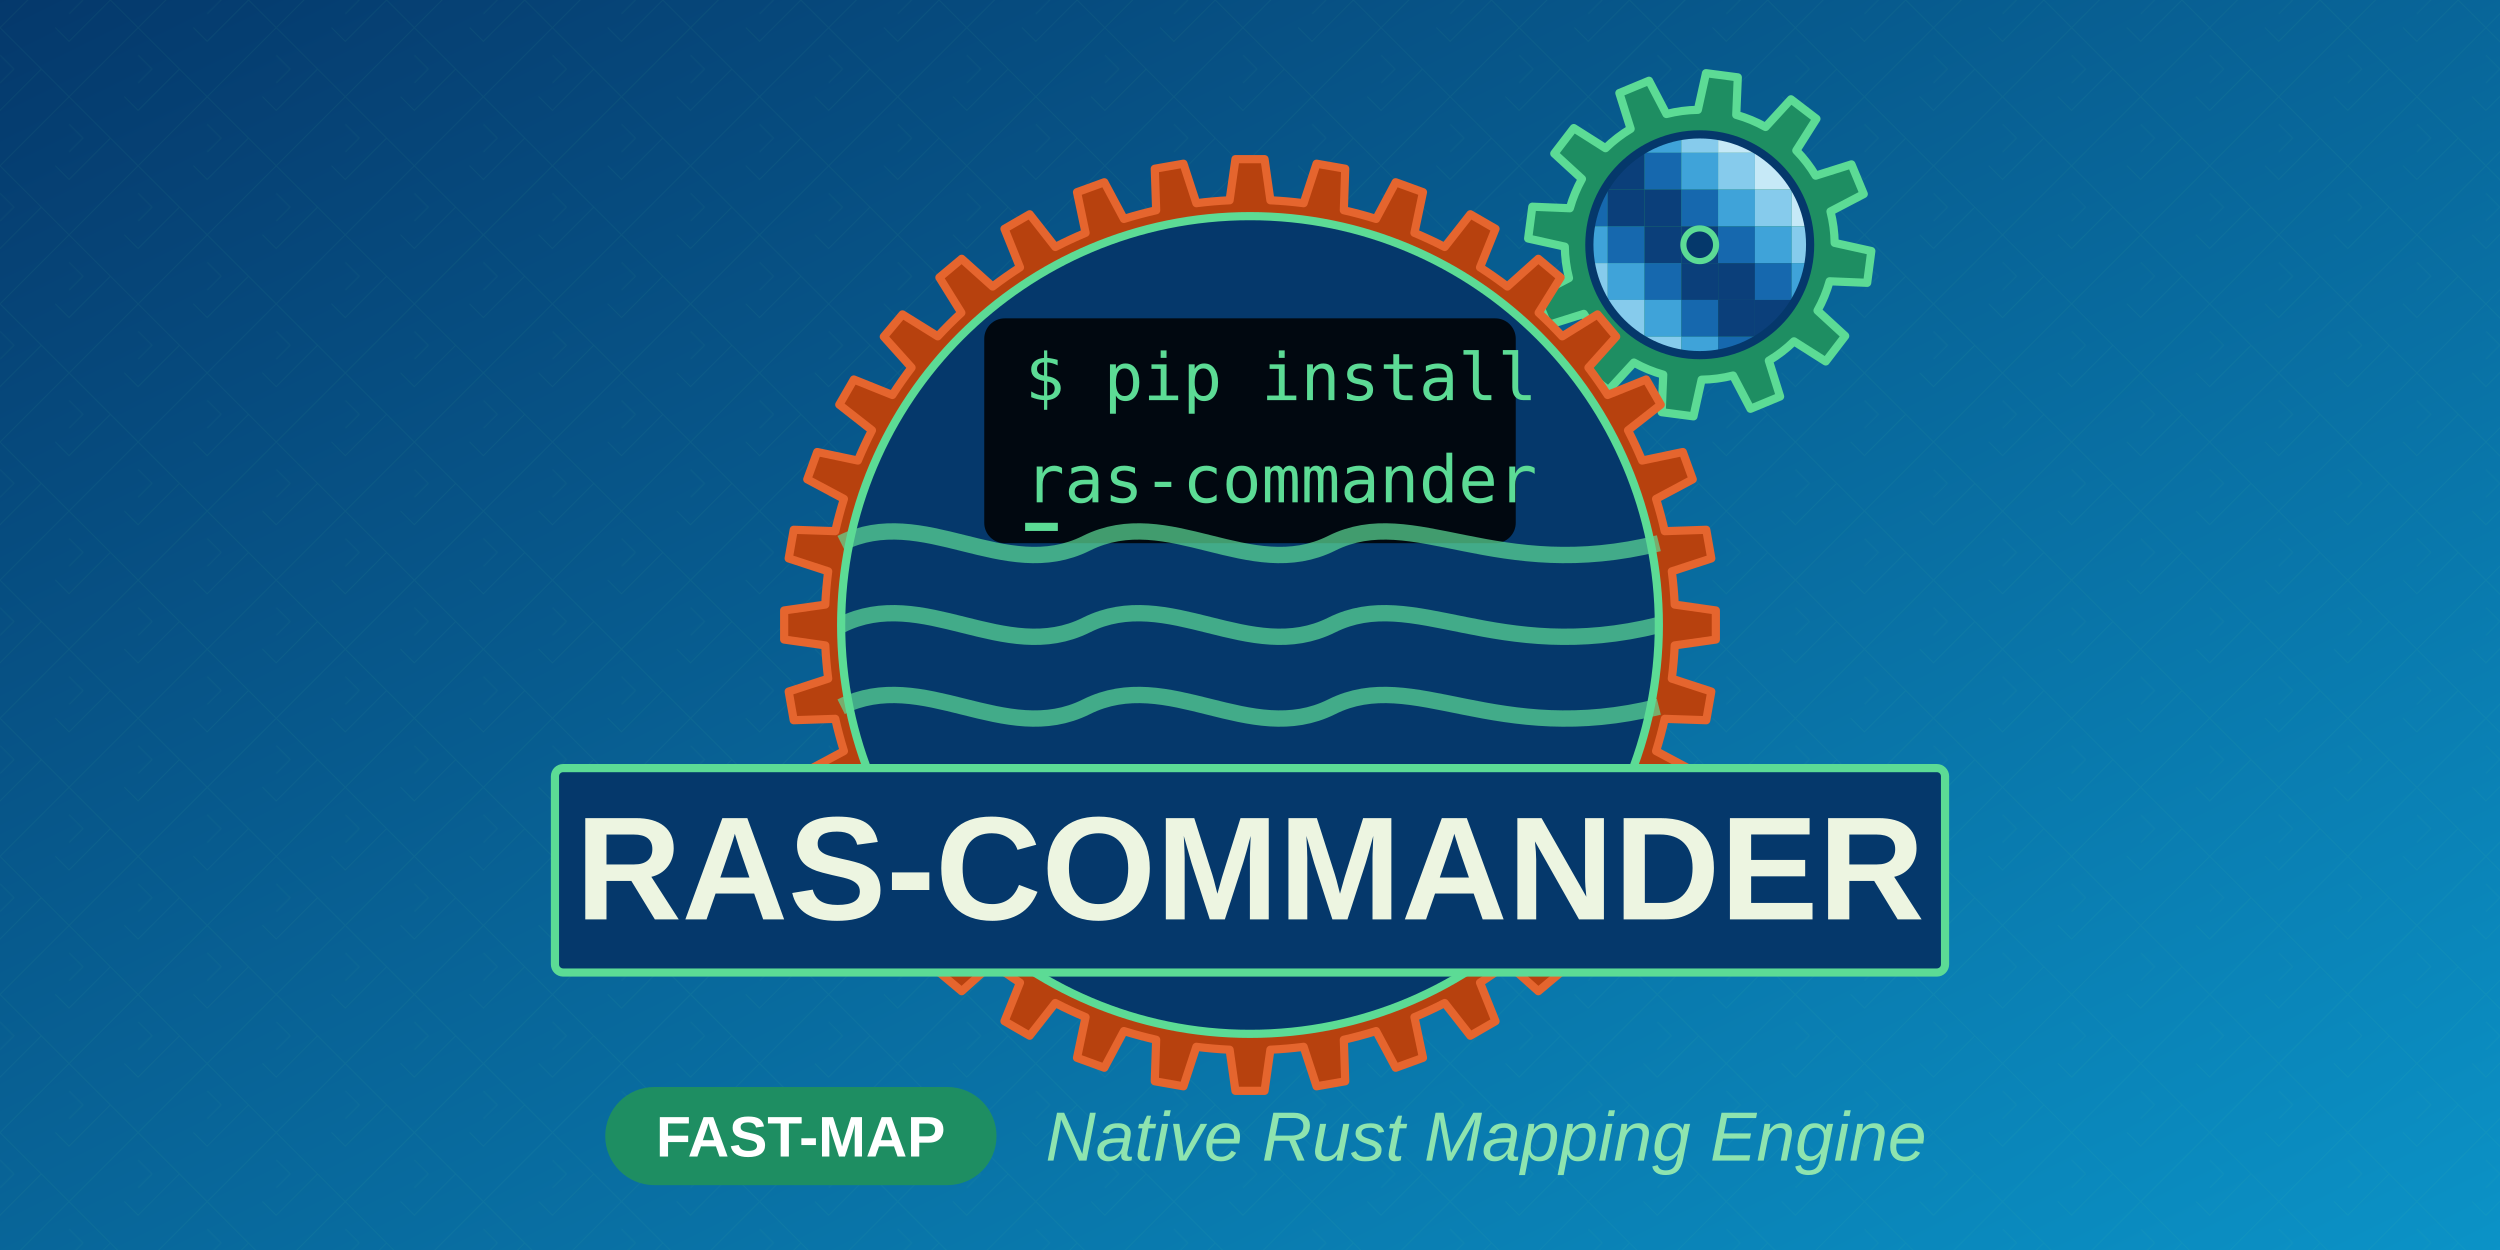
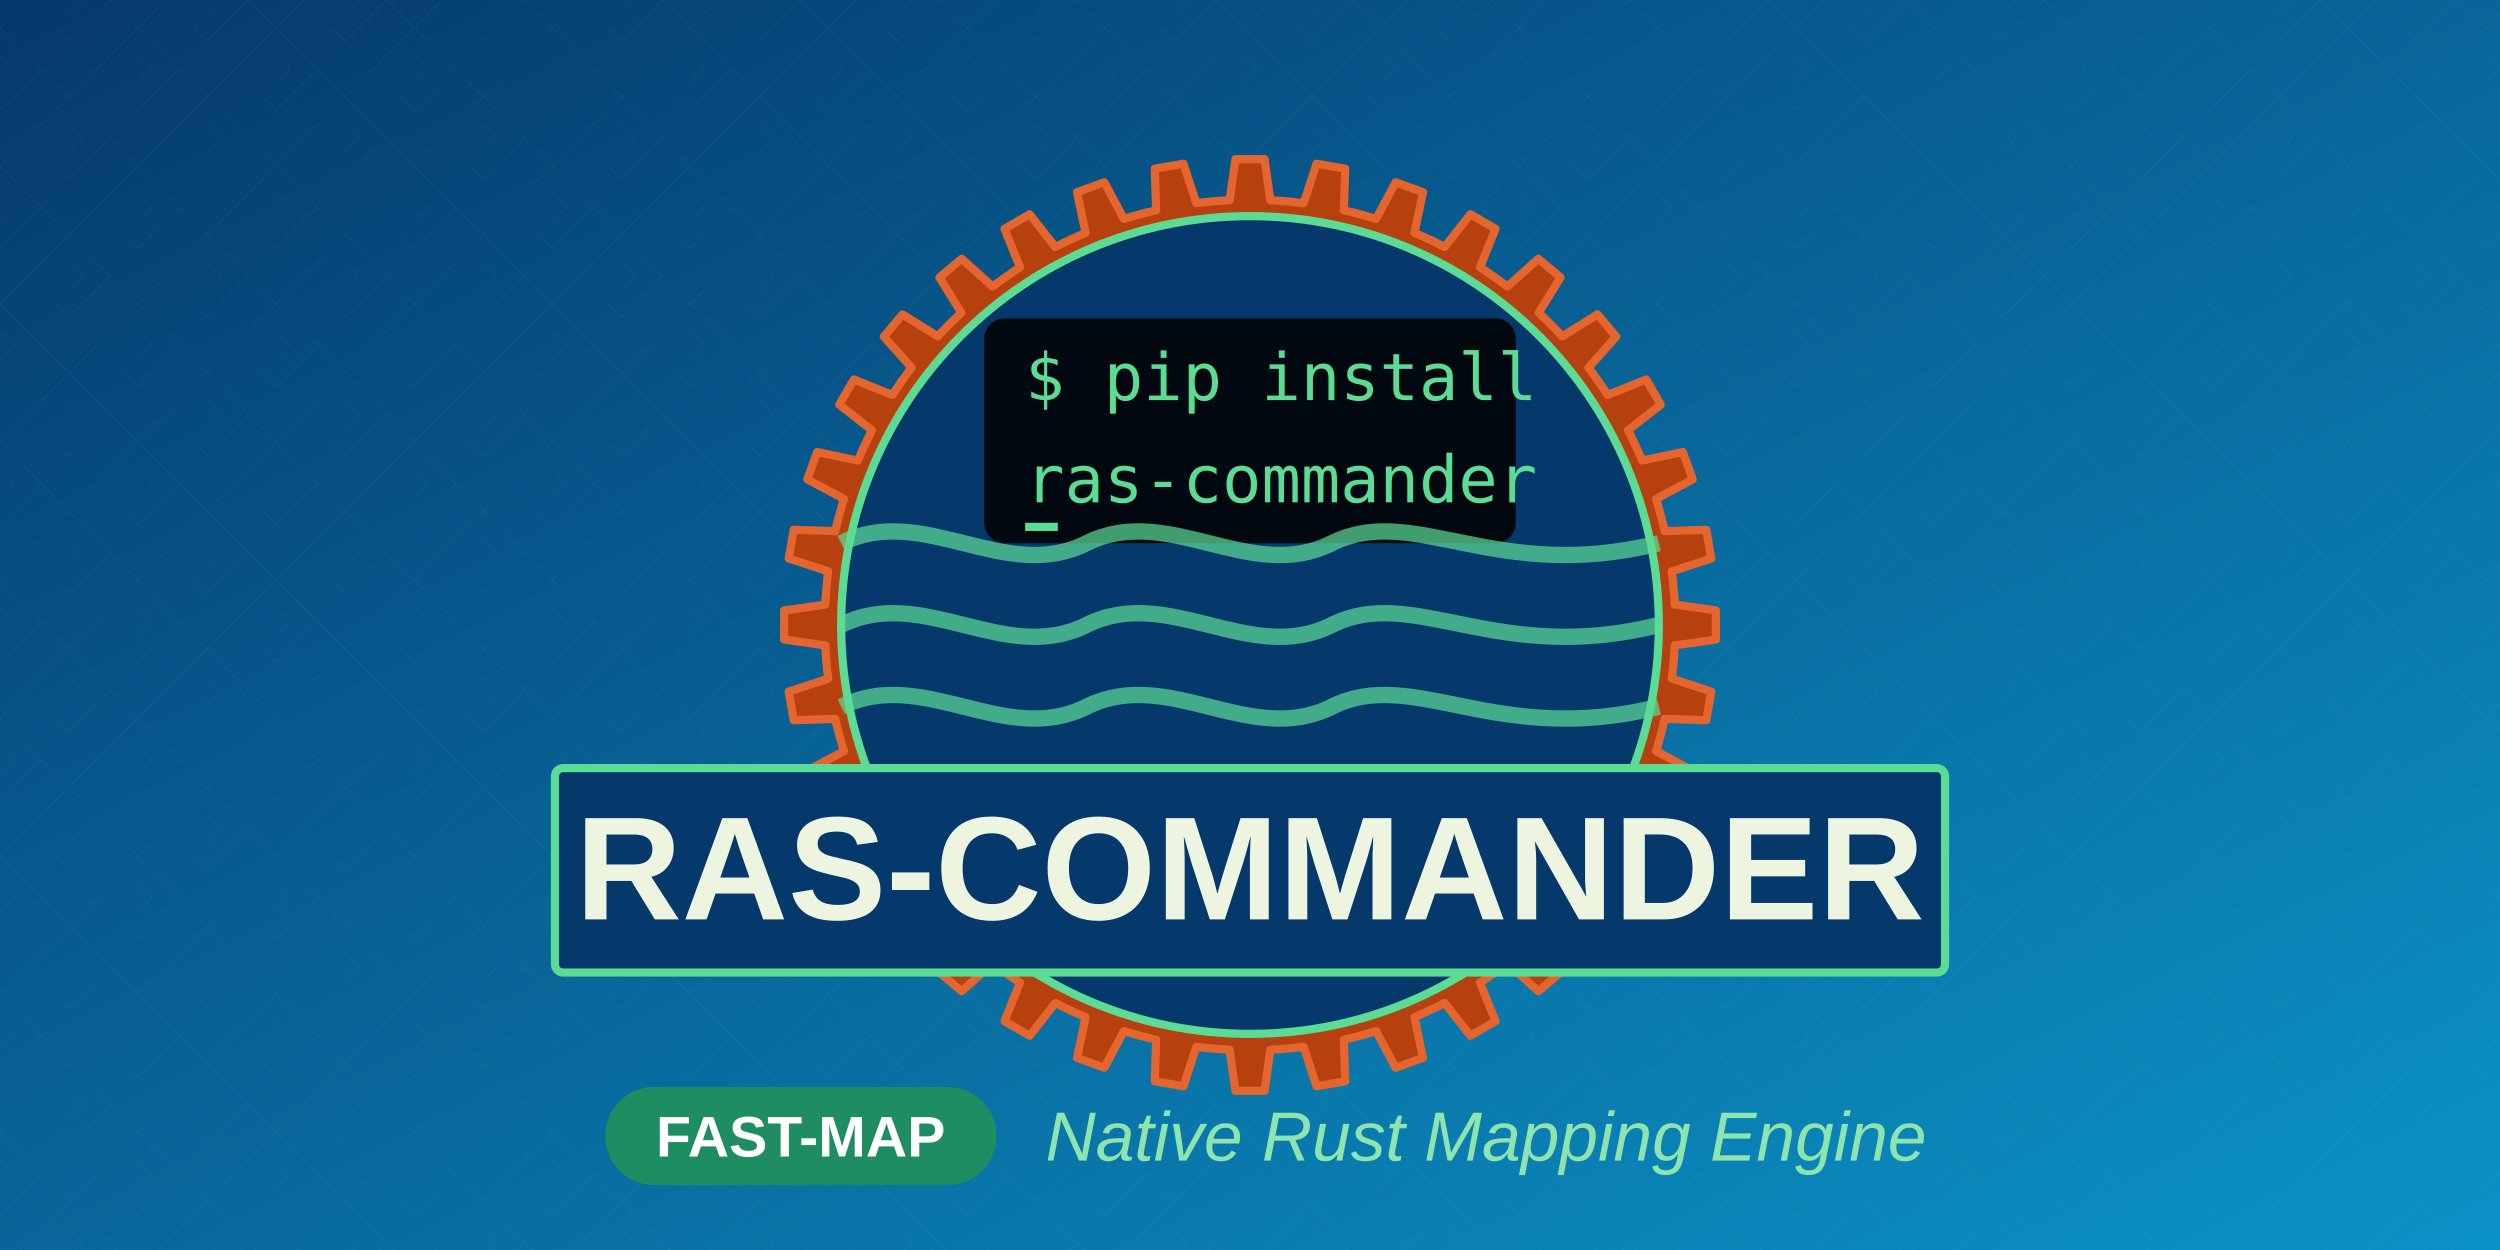
<svg xmlns="http://www.w3.org/2000/svg" viewBox="0 0 1280 640" width="1280" height="640">
  <defs>
    <linearGradient id="bg-gradient" x1="0%" y1="0%" x2="100%" y2="100%">
      <stop offset="0%" stop-color="#05386B" />
      <stop offset="100%" stop-color="#0B93C7" />
    </linearGradient>
    <pattern id="circuit-pattern" patternUnits="userSpaceOnUse" width="50" height="50" patternTransform="rotate(45)">
      <path d="M10,0 L10,50 M0,10 L50,10 M20,20 L30,20 L30,30 M40,10 L40,40 L30,40" fill="none" stroke="#5CDB95" stroke-width="0.5" stroke-opacity="0.3" />
    </pattern>
  </defs>
  <rect width="1280" height="640" fill="url(#bg-gradient)" />
  <rect width="1280" height="640" fill="url(#circuit-pattern)" opacity="0.2" />
  <g transform="translate(169,6) scale(2.09333)">
-     <path d="M334.54,24.00 L336.53,15.03 L344.31,16.05 L343.93,25.23 A33,33 0 0 1 351.10,28.19 L357.31,21.42 L363.54,26.19 L358.62,33.95 A33,33 0 0 1 363.35,40.10 L372.11,37.34 L375.12,44.59 L366.98,48.85 A33,33 0 0 1 368.00,56.54 L376.97,58.53 L375.95,66.31 L366.77,65.93 A33,33 0 0 1 363.81,73.10 L370.58,79.31 L365.81,85.54 L358.05,80.62 A33,33 0 0 1 351.90,85.35 L354.66,94.11 L347.41,97.12 L343.15,88.98 A33,33 0 0 1 335.46,90.00 L333.47,98.97 L325.69,97.95 L326.07,88.77 A33,33 0 0 1 318.90,85.81 L312.69,92.58 L306.46,87.81 L311.38,80.05 A33,33 0 0 1 306.65,73.90 L297.89,76.66 L294.88,69.41 L303.02,65.15 A33,33 0 0 1 302.00,57.46 L293.03,55.47 L294.05,47.69 L303.23,48.07 A33,33 0 0 1 306.19,40.90 L299.42,34.69 L304.19,28.46 L311.95,33.38 A33,33 0 0 1 318.10,28.65 L315.34,19.89 L322.59,16.88 L326.85,25.02 A33,33 0 0 1 334.54,24.00 Z" fill="#1E8E62" stroke="#5CDB95" stroke-width="2" stroke-linejoin="round" />
-     <clipPath id="map-face">
-       <circle cx="335" cy="57" r="27" />
-     </clipPath>
-     <g clip-path="url(#map-face)">
-       <rect x="303.5" y="25.5" width="9" height="9" fill="#0B3F7A" />
-       <rect x="312.5" y="25.5" width="9" height="9" fill="#1668AE" />
-       <rect x="321.5" y="25.5" width="9" height="9" fill="#3FA3D9" />
-       <rect x="330.5" y="25.5" width="9" height="9" fill="#86CBEC" />
-       <rect x="339.5" y="25.5" width="9" height="9" fill="#C6E9F7" />
-       <rect x="348.5" y="25.5" width="9" height="9" fill="#C6E9F7" />
-       <rect x="357.5" y="25.5" width="9" height="9" fill="#C6E9F7" />
-       <rect x="303.5" y="34.5" width="9" height="9" fill="#0B3F7A" />
-       <rect x="312.5" y="34.5" width="9" height="9" fill="#0B3F7A" />
-       <rect x="321.5" y="34.5" width="9" height="9" fill="#1668AE" />
-       <rect x="330.5" y="34.5" width="9" height="9" fill="#3FA3D9" />
-       <rect x="339.5" y="34.5" width="9" height="9" fill="#86CBEC" />
-       <rect x="348.5" y="34.5" width="9" height="9" fill="#C6E9F7" />
-       <rect x="357.5" y="34.5" width="9" height="9" fill="#C6E9F7" />
-       <rect x="303.5" y="43.5" width="9" height="9" fill="#1668AE" />
-       <rect x="312.5" y="43.5" width="9" height="9" fill="#0B3F7A" />
-       <rect x="321.5" y="43.5" width="9" height="9" fill="#0B3F7A" />
-       <rect x="330.5" y="43.5" width="9" height="9" fill="#1668AE" />
-       <rect x="339.5" y="43.5" width="9" height="9" fill="#3FA3D9" />
-       <rect x="348.5" y="43.5" width="9" height="9" fill="#86CBEC" />
-       <rect x="357.5" y="43.5" width="9" height="9" fill="#C6E9F7" />
-       <rect x="303.5" y="52.5" width="9" height="9" fill="#3FA3D9" />
-       <rect x="312.5" y="52.5" width="9" height="9" fill="#1668AE" />
-       <rect x="321.5" y="52.5" width="9" height="9" fill="#0B3F7A" />
-       <rect x="330.5" y="52.5" width="9" height="9" fill="#0B3F7A" />
-       <rect x="339.5" y="52.5" width="9" height="9" fill="#1668AE" />
-       <rect x="348.5" y="52.5" width="9" height="9" fill="#3FA3D9" />
-       <rect x="357.5" y="52.5" width="9" height="9" fill="#86CBEC" />
-       <rect x="303.5" y="61.5" width="9" height="9" fill="#86CBEC" />
-       <rect x="312.5" y="61.5" width="9" height="9" fill="#3FA3D9" />
-       <rect x="321.5" y="61.5" width="9" height="9" fill="#1668AE" />
-       <rect x="330.5" y="61.5" width="9" height="9" fill="#0B3F7A" />
-       <rect x="339.5" y="61.5" width="9" height="9" fill="#0B3F7A" />
-       <rect x="348.5" y="61.5" width="9" height="9" fill="#1668AE" />
-       <rect x="357.5" y="61.5" width="9" height="9" fill="#3FA3D9" />
-       <rect x="303.5" y="70.5" width="9" height="9" fill="#C6E9F7" />
-       <rect x="312.5" y="70.5" width="9" height="9" fill="#86CBEC" />
-       <rect x="321.5" y="70.5" width="9" height="9" fill="#3FA3D9" />
-       <rect x="330.5" y="70.5" width="9" height="9" fill="#1668AE" />
-       <rect x="339.5" y="70.5" width="9" height="9" fill="#0B3F7A" />
-       <rect x="348.5" y="70.5" width="9" height="9" fill="#0B3F7A" />
-       <rect x="357.5" y="70.5" width="9" height="9" fill="#1668AE" />
-       <rect x="303.5" y="79.5" width="9" height="9" fill="#C6E9F7" />
-       <rect x="312.5" y="79.5" width="9" height="9" fill="#C6E9F7" />
-       <rect x="321.5" y="79.5" width="9" height="9" fill="#86CBEC" />
-       <rect x="330.5" y="79.5" width="9" height="9" fill="#3FA3D9" />
-       <rect x="339.5" y="79.5" width="9" height="9" fill="#1668AE" />
-       <rect x="348.5" y="79.5" width="9" height="9" fill="#0B3F7A" />
-       <rect x="357.5" y="79.5" width="9" height="9" fill="#0B3F7A" />
-     </g>
-     <circle cx="335" cy="57" r="27" fill="none" stroke="#05386B" stroke-width="2" />
-     <circle cx="335" cy="57" r="4" fill="#05386B" stroke="#5CDB95" stroke-width="1.5" />
    <path d="M220.01,46.12 L221.44,36.06 L228.56,36.06 L229.99,46.12 A104,104 0 0 1 238.12,46.83 L241.28,37.17 L248.29,38.40 L247.95,48.56 A104,104 0 0 1 255.84,50.68 L260.63,41.71 L267.31,44.14 L265.22,54.09 A104,104 0 0 1 272.62,57.54 L278.89,49.54 L285.05,53.10 L281.26,62.53 A104,104 0 0 1 287.95,67.22 L295.52,60.43 L300.97,65.00 L295.60,73.63 A104,104 0 0 1 301.37,79.40 L310.00,74.03 L314.57,79.48 L307.78,87.05 A104,104 0 0 1 312.47,93.74 L321.90,89.95 L325.46,96.11 L317.46,102.38 A104,104 0 0 1 320.91,109.78 L330.86,107.69 L333.29,114.37 L324.32,119.16 A104,104 0 0 1 326.44,127.05 L336.60,126.71 L337.83,133.72 L328.17,136.88 A104,104 0 0 1 328.88,145.01 L338.94,146.44 L338.94,153.56 L328.88,154.99 A104,104 0 0 1 328.17,163.12 L337.83,166.28 L336.60,173.29 L326.44,172.95 A104,104 0 0 1 324.32,180.84 L333.29,185.63 L330.86,192.31 L320.91,190.22 A104,104 0 0 1 317.46,197.62 L325.46,203.89 L321.90,210.05 L312.47,206.26 A104,104 0 0 1 307.78,212.95 L314.57,220.52 L310.00,225.97 L301.37,220.60 A104,104 0 0 1 295.60,226.37 L300.97,235.00 L295.52,239.57 L287.95,232.78 A104,104 0 0 1 281.26,237.47 L285.05,246.90 L278.89,250.46 L272.62,242.46 A104,104 0 0 1 265.22,245.91 L267.31,255.86 L260.63,258.29 L255.84,249.32 A104,104 0 0 1 247.95,251.44 L248.29,261.60 L241.28,262.83 L238.12,253.17 A104,104 0 0 1 229.99,253.88 L228.56,263.94 L221.44,263.94 L220.01,253.88 A104,104 0 0 1 211.88,253.17 L208.72,262.83 L201.71,261.60 L202.05,251.44 A104,104 0 0 1 194.16,249.32 L189.37,258.29 L182.69,255.86 L184.78,245.91 A104,104 0 0 1 177.38,242.46 L171.11,250.46 L164.95,246.90 L168.74,237.47 A104,104 0 0 1 162.05,232.78 L154.48,239.57 L149.03,235.00 L154.40,226.37 A104,104 0 0 1 148.63,220.60 L140.00,225.97 L135.43,220.52 L142.22,212.95 A104,104 0 0 1 137.53,206.26 L128.10,210.05 L124.54,203.89 L132.54,197.62 A104,104 0 0 1 129.09,190.22 L119.14,192.31 L116.71,185.63 L125.68,180.84 A104,104 0 0 1 123.56,172.95 L113.40,173.29 L112.17,166.28 L121.83,163.12 A104,104 0 0 1 121.12,154.99 L111.06,153.56 L111.06,146.44 L121.12,145.01 A104,104 0 0 1 121.83,136.88 L112.17,133.72 L113.40,126.71 L123.56,127.05 A104,104 0 0 1 125.68,119.16 L116.71,114.37 L119.14,107.69 L129.09,109.78 A104,104 0 0 1 132.54,102.38 L124.54,96.11 L128.10,89.95 L137.53,93.74 A104,104 0 0 1 142.22,87.05 L135.43,79.48 L140.00,74.03 L148.63,79.40 A104,104 0 0 1 154.40,73.63 L149.03,65.00 L154.48,60.43 L162.05,67.22 A104,104 0 0 1 168.74,62.53 L164.95,53.10 L171.11,49.54 L177.38,57.54 A104,104 0 0 1 184.78,54.09 L182.69,44.14 L189.37,41.71 L194.16,50.68 A104,104 0 0 1 202.05,48.56 L201.71,38.40 L208.72,37.17 L211.88,46.83 A104,104 0 0 1 220.01,46.12 Z" fill="#B7410E" stroke="#E5652E" stroke-width="2" stroke-linejoin="round" />
    <circle cx="225" cy="150" r="100" fill="#05386B" stroke="#5CDB95" stroke-width="2" />
    <rect x="55" y="185" width="340" height="50" fill="#05386B" stroke="#5CDB95" stroke-width="2" rx="2" ry="2" />
    <rect x="160" y="75" width="130" height="55" rx="5" ry="5" fill="#000" fill-opacity="0.85" />
    <text x="170" y="95" font-family="Consolas, monospace" font-size="16" fill="#5CDB95">$ pip install</text>
    <text x="170" y="120" font-family="Consolas, monospace" font-size="16" fill="#5CDB95">ras-commander</text>
    <rect x="170" y="125" width="8" height="2" fill="#5CDB95">
      <animate attributeName="opacity" values="1;0;1" dur="1.2s" repeatCount="indefinite" />
    </rect>
    <g opacity="0.7">
      <path d="M125,130 C145,120 165,140 185,130 C205,120 225,140 245,130 C265,120 285,140 325,130" fill="none" stroke="#5CDB95" stroke-width="4" />
      <path d="M125,150 C145,140 165,160 185,150 C205,140 225,160 245,150 C265,140 285,160 325,150" fill="none" stroke="#5CDB95" stroke-width="4" />
      <path d="M125,170 C145,160 165,180 185,170 C205,160 225,180 245,170 C265,160 285,180 325,170" fill="none" stroke="#5CDB95" stroke-width="4" />
    </g>
    <text x="225" y="222" font-family="Arial, sans-serif" font-size="36" font-weight="bold" text-anchor="middle" fill="#EDF5E1">RAS-COMMANDER</text>
    <rect x="67.3" y="263" width="95.7" height="24" rx="12" ry="12" fill="#1E8E62" />
    <text x="115.1" y="280" font-family="Arial, sans-serif" font-size="14" font-weight="bold" text-anchor="middle" fill="#FFFFFF">FAST-MAP</text>
    <text x="175.0" y="281" font-family="Arial, sans-serif" font-size="17" font-style="italic" fill="#8EE4AF">Native Rust Mapping Engine</text>
  </g>
</svg>
